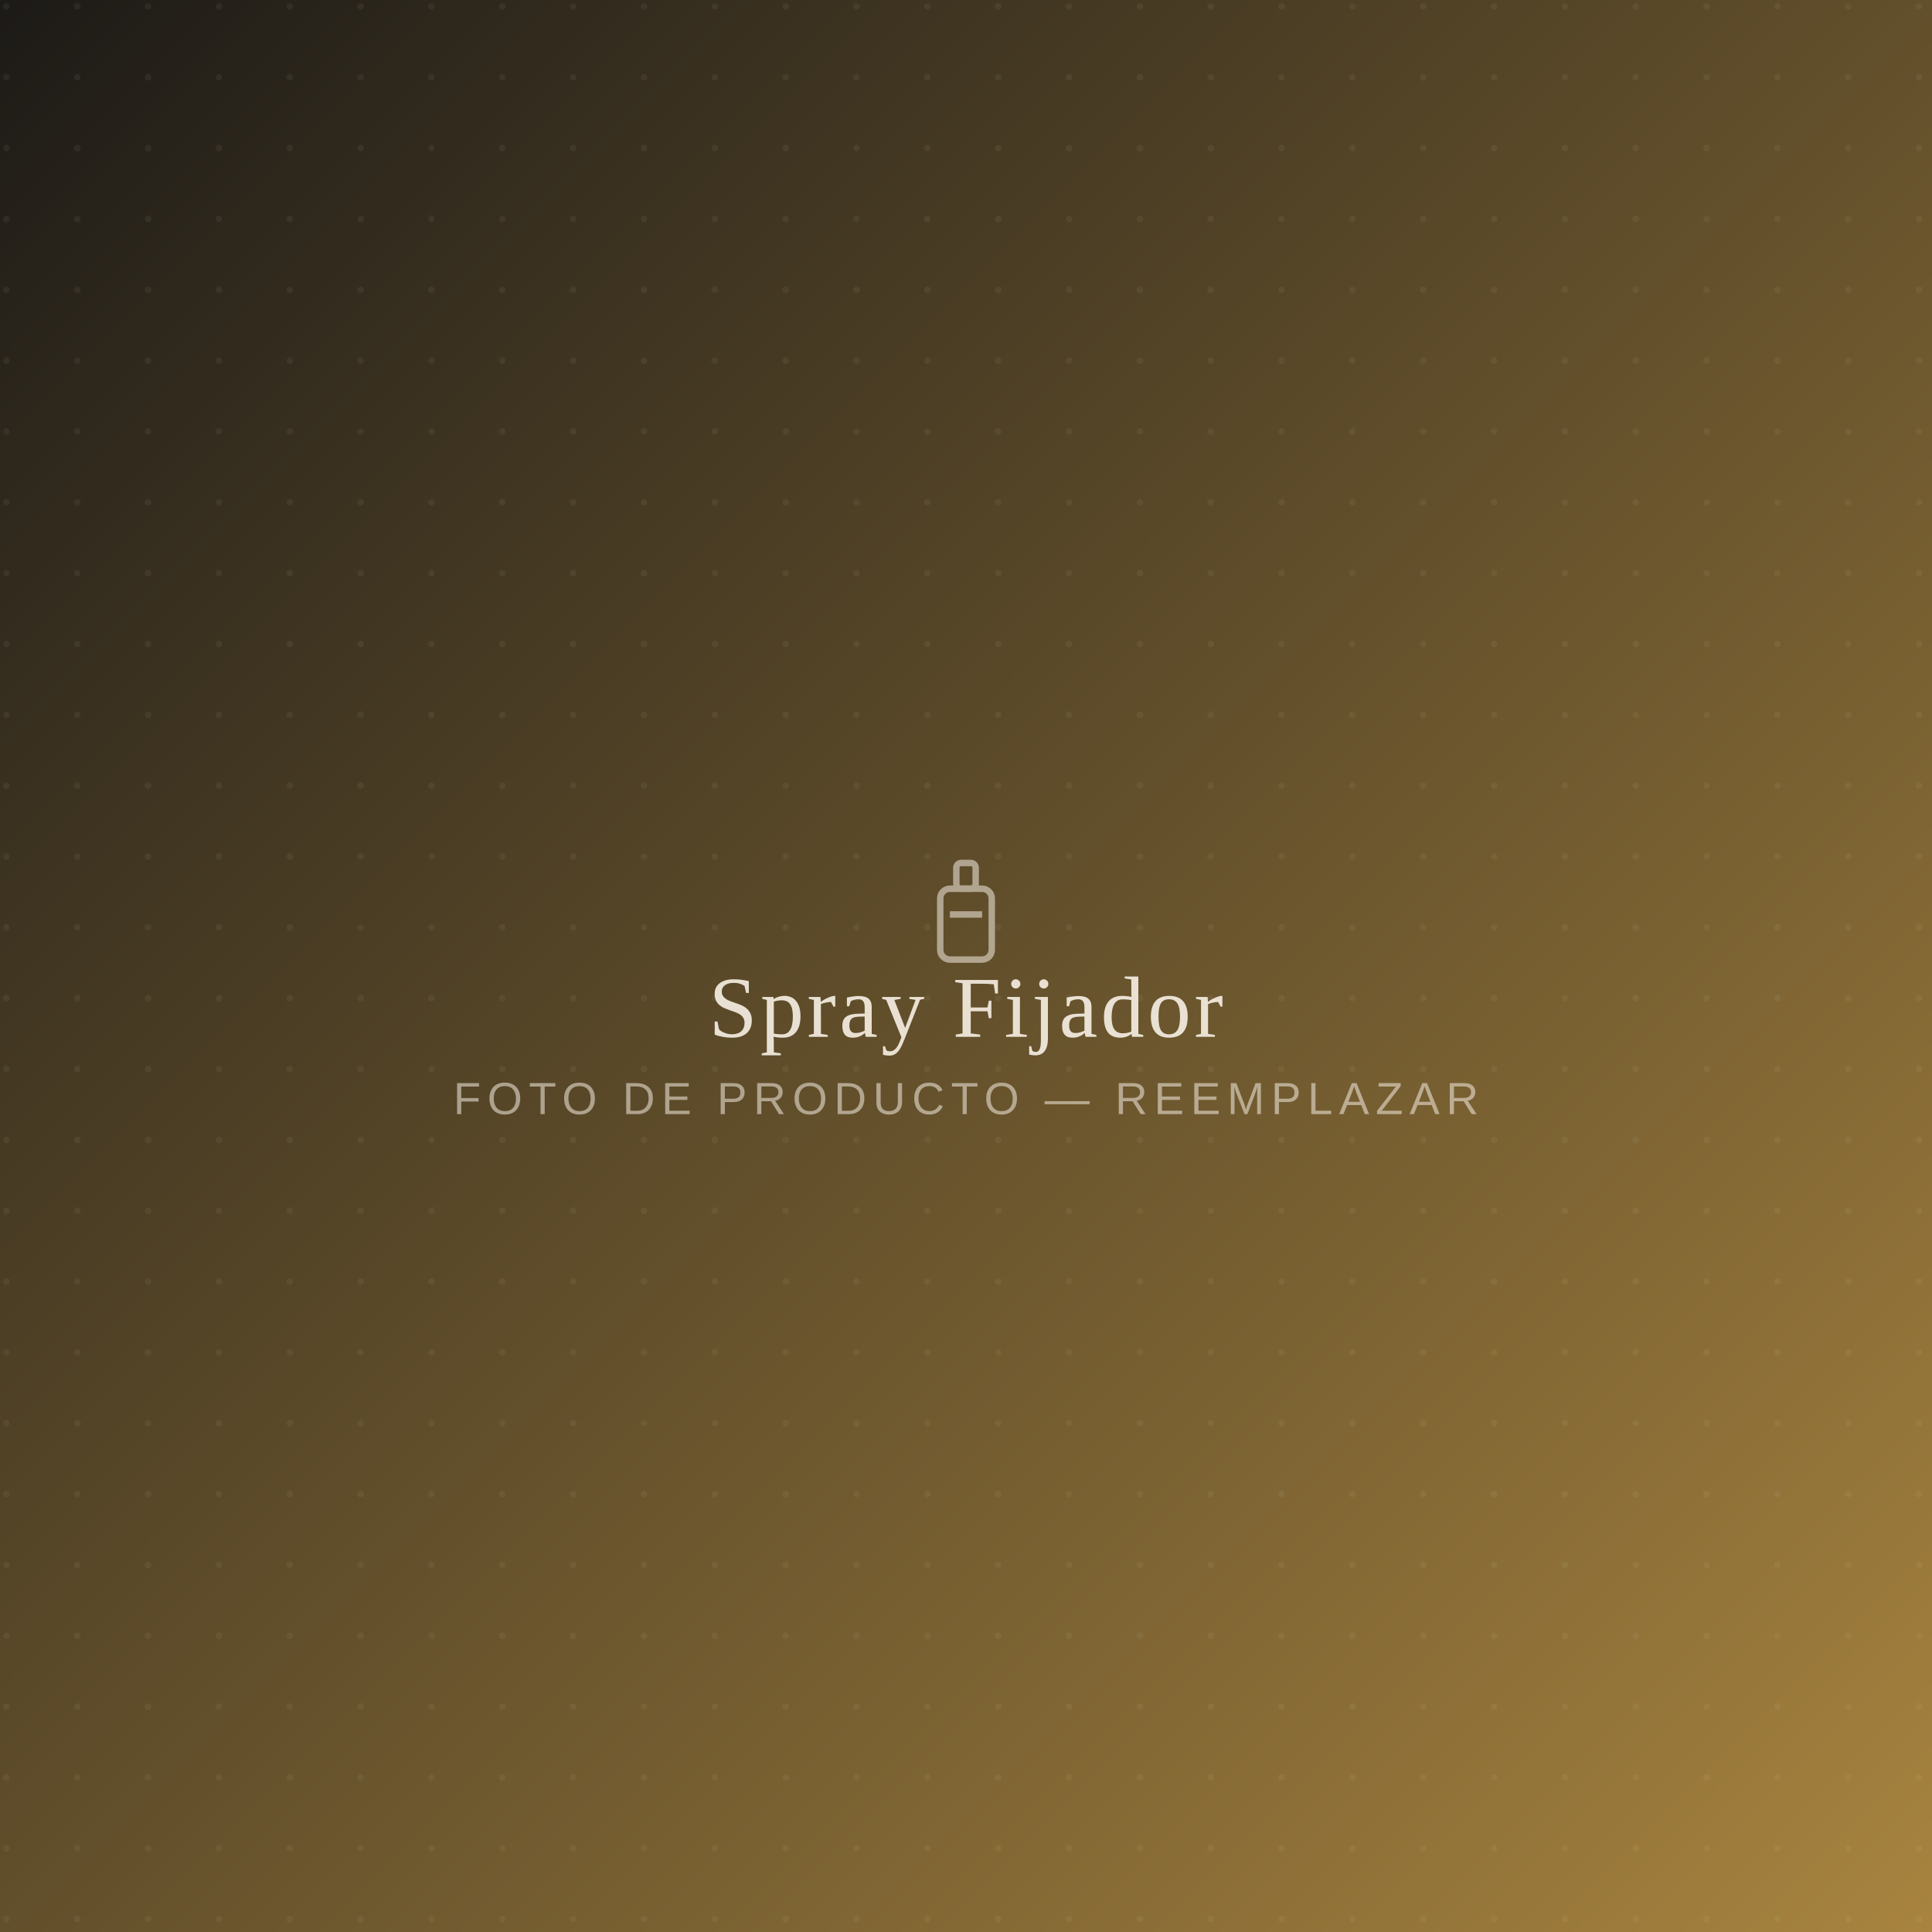
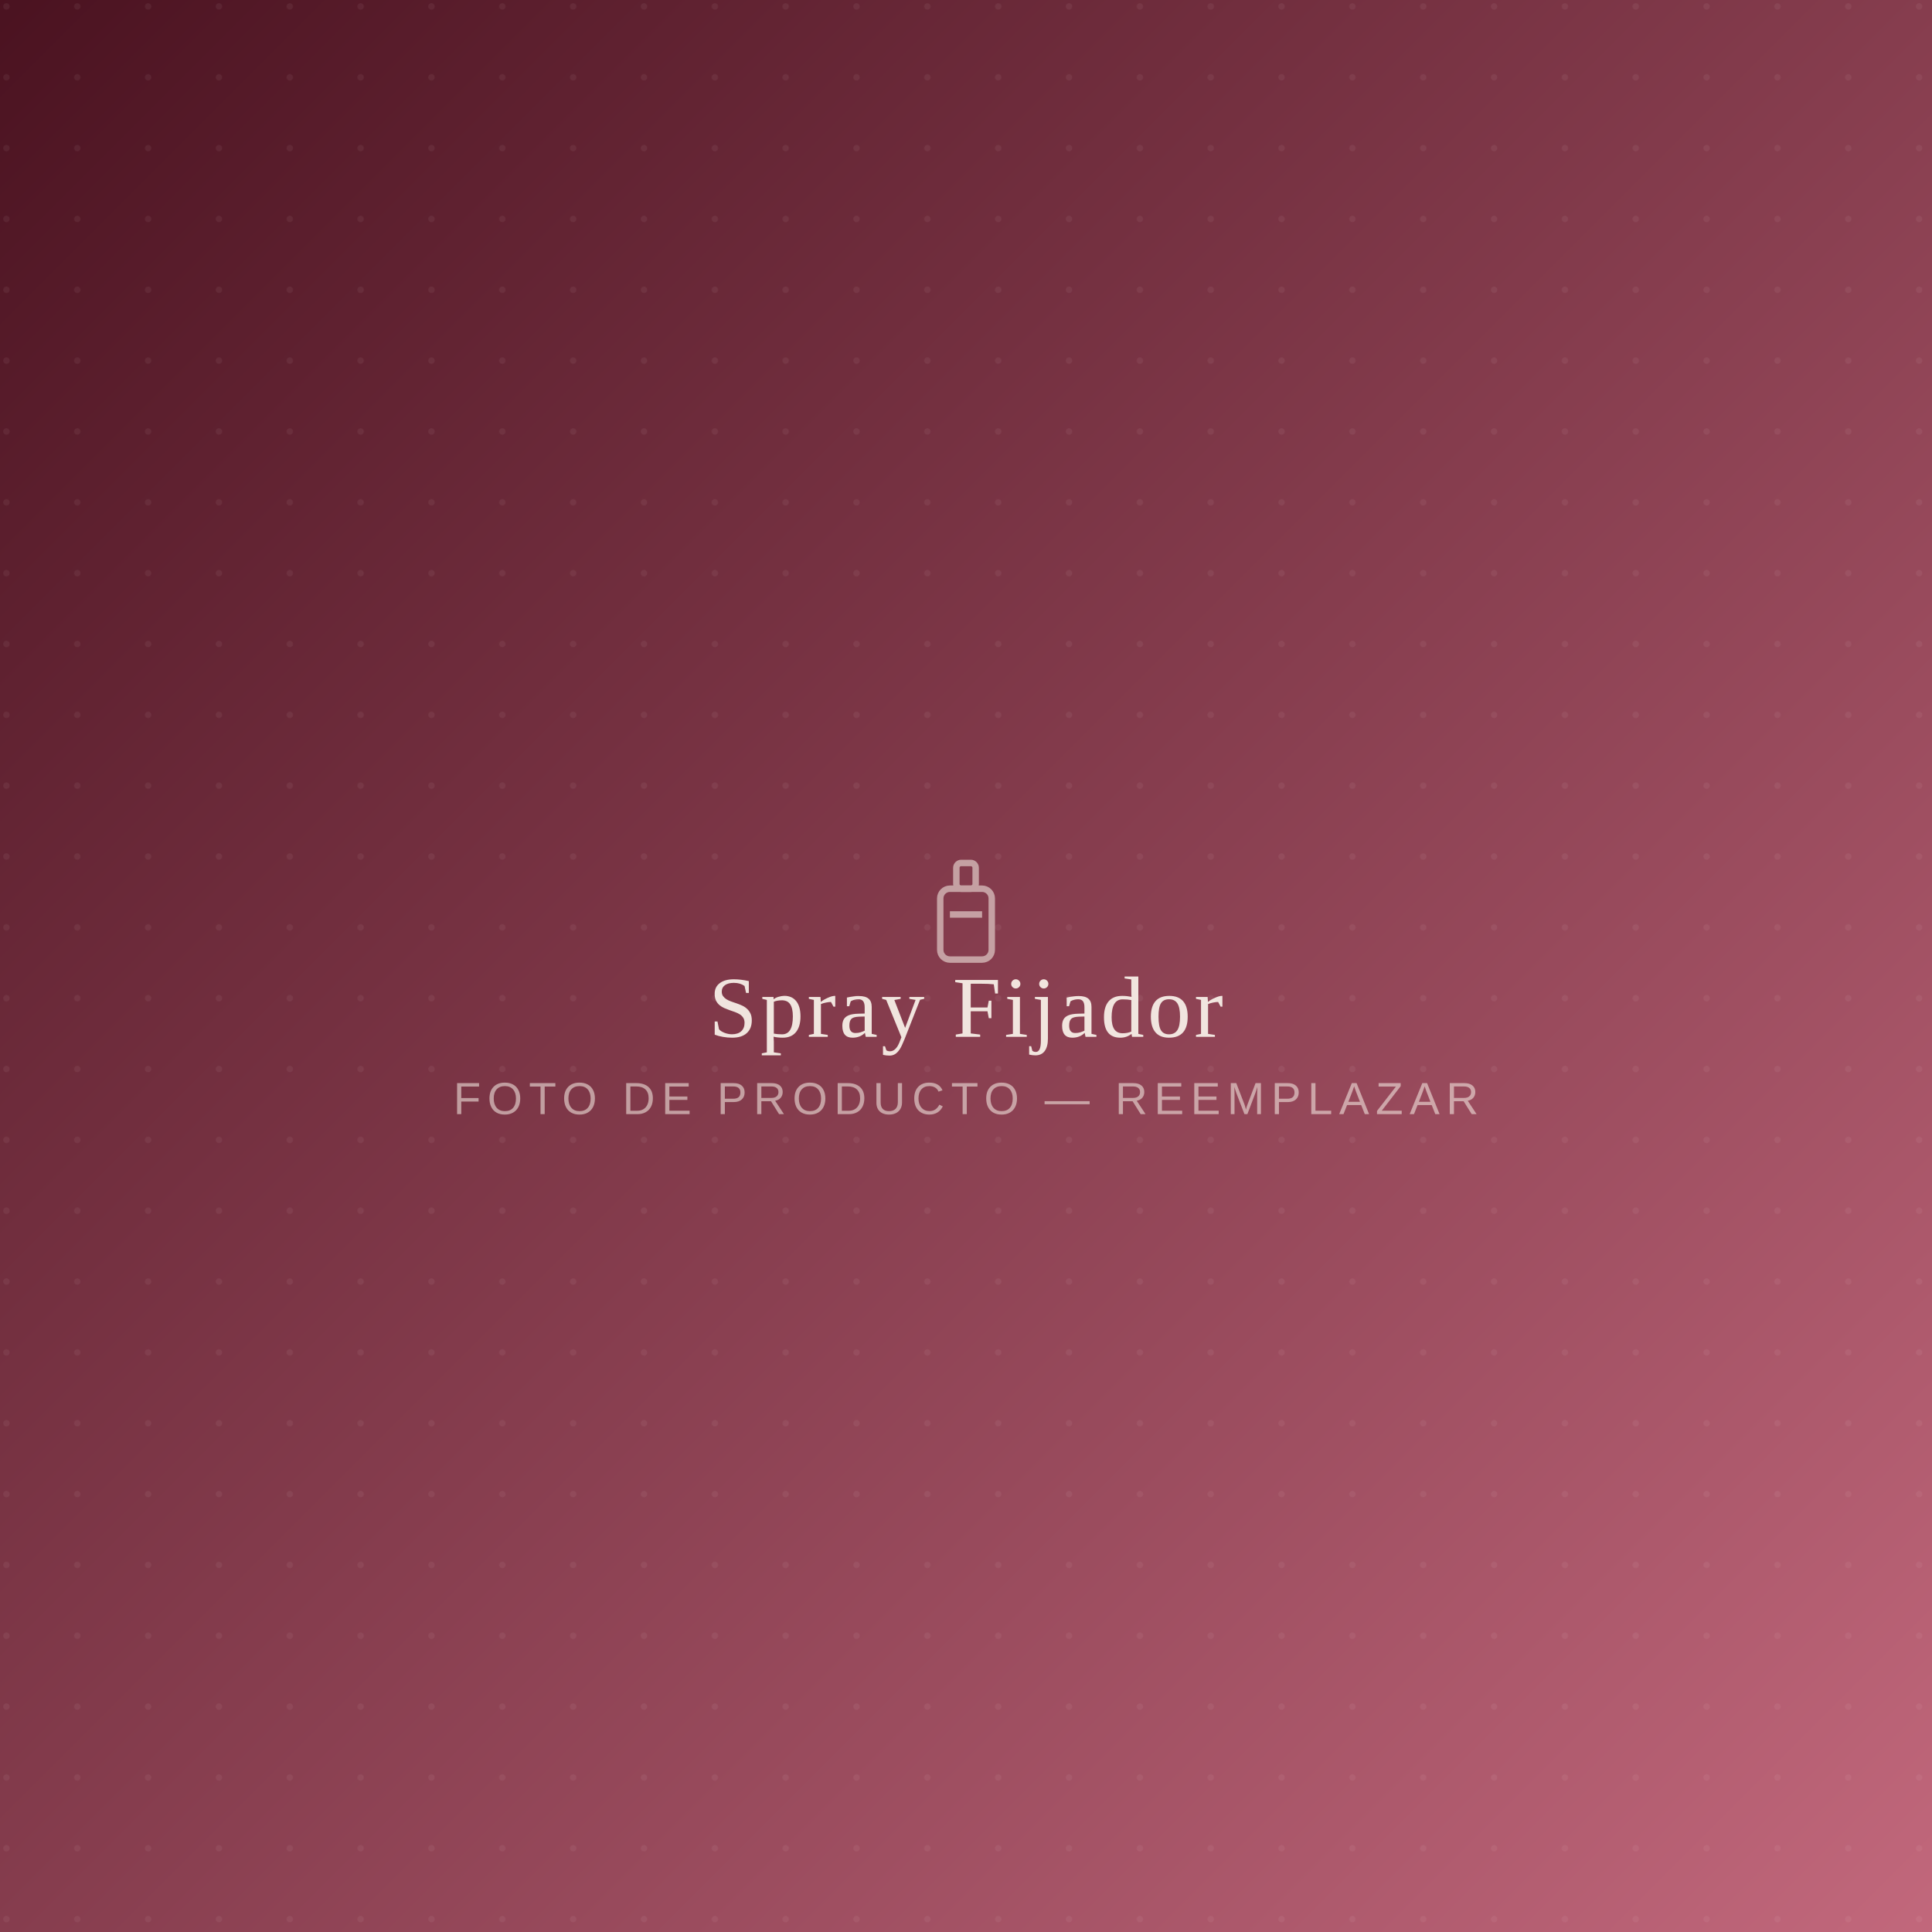
<svg xmlns="http://www.w3.org/2000/svg" width="600" height="600" viewBox="0 0 600 600">
  <defs>
    <linearGradient id="producto_6" x1="0%" y1="0%" x2="100%" y2="100%">
-       <stop offset="0%" stop-color="#1c1a17" />
-       <stop offset="100%" stop-color="#a8843f" />
+       <stop offset="0%" stop-color="#4a1220" />
+       <stop offset="100%" stop-color="#c2687c" />
    </linearGradient>
    <pattern id="producto_6_dots" width="22" height="22" patternUnits="userSpaceOnUse">
-       <circle cx="2" cy="2" r="1" fill="#f4ede1" opacity="0.06" />
+       <circle cx="2" cy="2" r="1" fill="#faf3ea" opacity="0.06" />
    </pattern>
  </defs>
  <rect width="600" height="600" fill="url(#producto_6)" />
  <rect width="600" height="600" fill="url(#producto_6_dots)" />
  <g transform="translate(300.0,282.0)">
-     <g transform="translate(-8,-16)" opacity="0.55" fill="none" stroke="#f4ede1" stroke-width="2">
+     <g transform="translate(-8,-16)" opacity="0.55" fill="none" stroke="#faf3ea" stroke-width="2">
      <rect x="0" y="10" width="16" height="22" rx="3" />
      <rect x="5" y="2" width="6" height="8" rx="1.5" />
      <line x1="3" y1="18" x2="13" y2="18" />
    </g>
  </g>
-   <text x="50%" y="322.0" font-family="Georgia, 'Times New Roman', serif" font-size="27" fill="#f4ede1" text-anchor="middle" opacity="0.92" letter-spacing="1">Spray Fijador</text>
-   <text x="50%" y="346.0" font-family="Arial, Helvetica, sans-serif" font-size="14" fill="#f4ede1" text-anchor="middle" opacity="0.55" letter-spacing="2">FOTO DE PRODUCTO — REEMPLAZAR</text>
+   <text x="50%" y="322.0" font-family="Georgia, 'Times New Roman', serif" font-size="27" fill="#faf3ea" text-anchor="middle" opacity="0.92" letter-spacing="1">Spray Fijador</text>
+   <text x="50%" y="346.0" font-family="Arial, Helvetica, sans-serif" font-size="14" fill="#faf3ea" text-anchor="middle" opacity="0.55" letter-spacing="2">FOTO DE PRODUCTO — REEMPLAZAR</text>
</svg>
